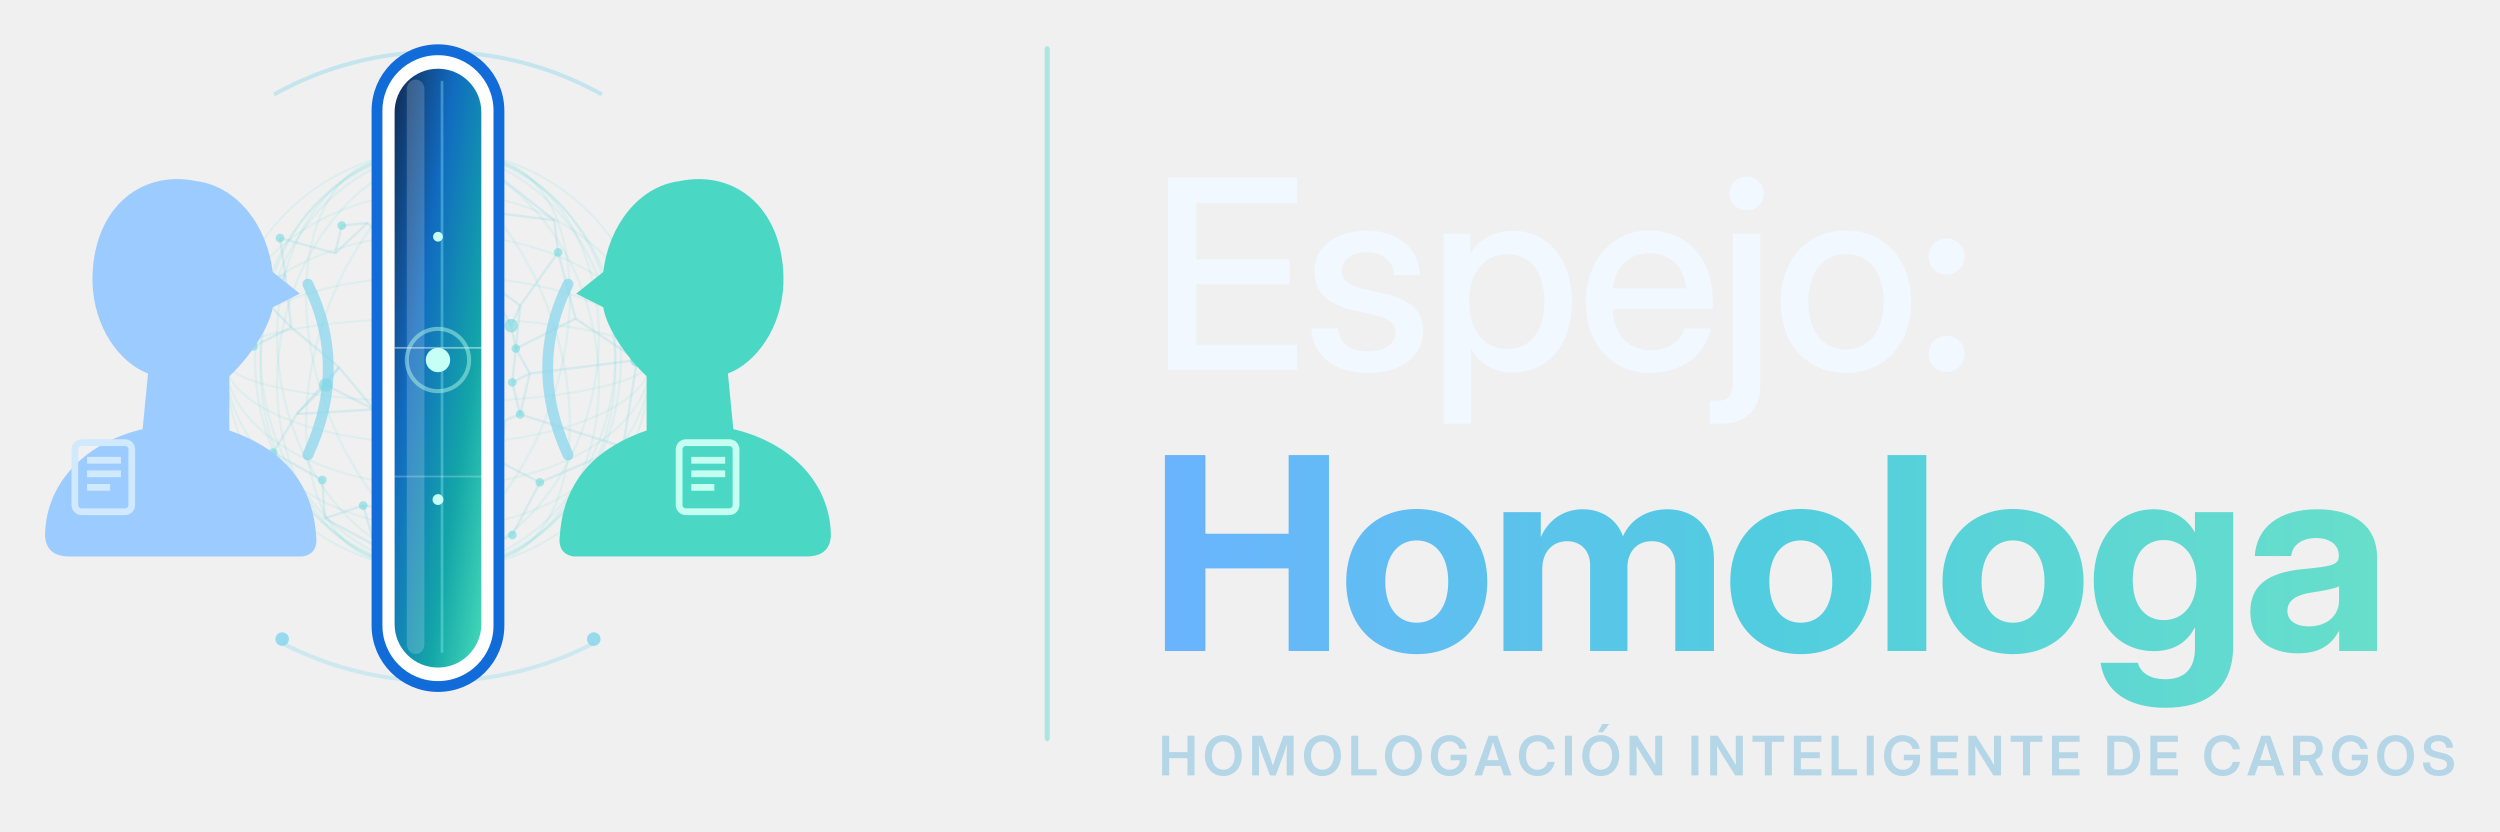
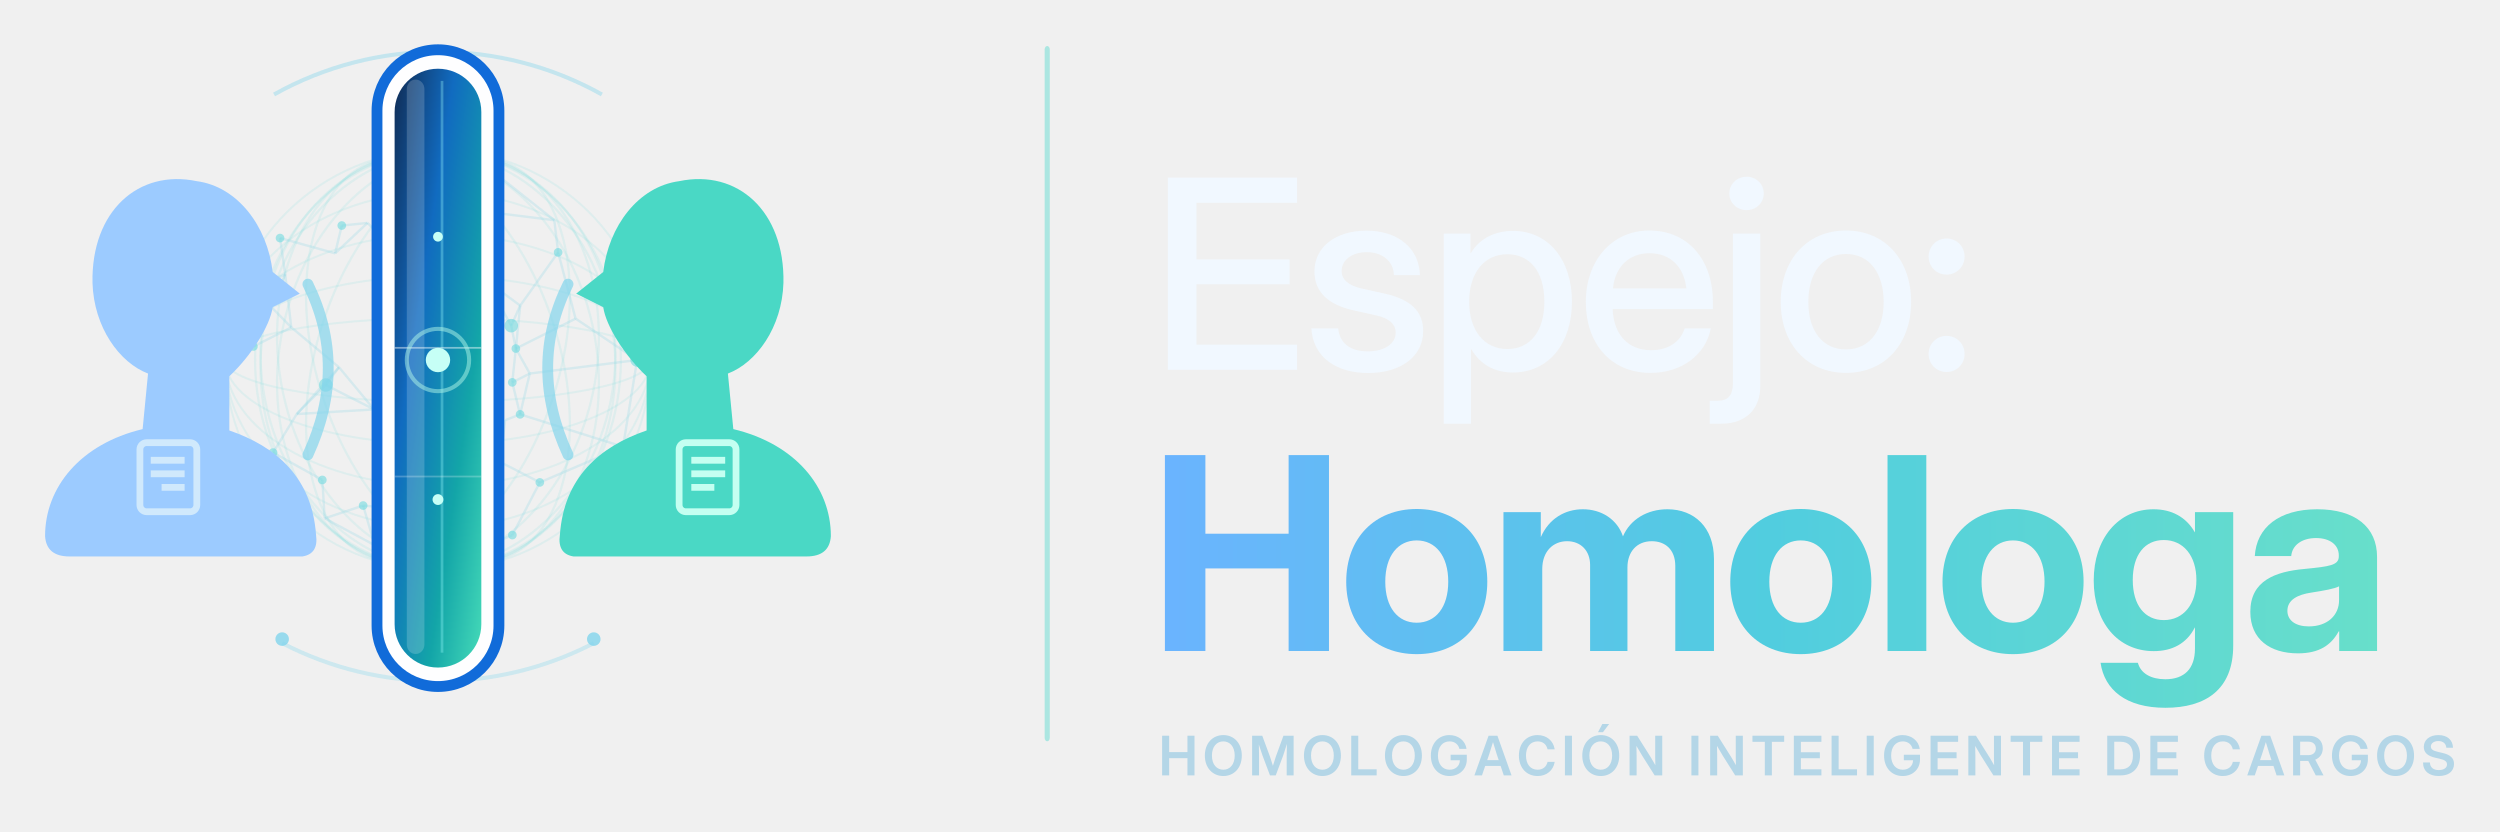
- <svg xmlns="http://www.w3.org/2000/svg" width="1467" height="488" viewBox="65 98 1467 488">
+ <svg xmlns="http://www.w3.org/2000/svg" width="1467" height="488" viewBox="65 98 1467 488" role="img" aria-labelledby="brand-title brand-desc">
  <defs>
    <linearGradient id="prism" x1="0" x2="0.95" y1="0" y2="1">
      <stop offset="0" stop-color="#102B54" />
      <stop offset="0.35" stop-color="#116BC0" />
      <stop offset="0.72" stop-color="#13A5A8" />
      <stop offset="1" stop-color="#42D7B7" />
    </linearGradient>
    <linearGradient id="bright" x1="0" y1="0" x2="1" y2="1">
      <stop stop-color="#0C64DD" />
      <stop offset="0.52" stop-color="#168DDB" />
      <stop offset="1" stop-color="#25C3A8" />
    </linearGradient>
    <linearGradient id="titleBanner" gradientUnits="userSpaceOnUse" x1="1320" y1="0" x2="2620" y2="0">
      <stop stop-color="#1574E4" />
      <stop offset=".56" stop-color="#188BD5" />
      <stop offset="1" stop-color="#10B6A7" />
    </linearGradient>
    <linearGradient id="titleBannerLight" gradientUnits="userSpaceOnUse" x1="1320" y1="0" x2="2620" y2="0">
      <stop stop-color="#6BB3FF" />
      <stop offset=".52" stop-color="#51CDDF" />
      <stop offset="1" stop-color="#68DFCA" />
    </linearGradient>
    <linearGradient id="titleHorizontal" gradientUnits="userSpaceOnUse" x1="740" y1="0" x2="2040" y2="0">
      <stop stop-color="#1574E4" />
      <stop offset=".56" stop-color="#188BD5" />
      <stop offset="1" stop-color="#10B6A7" />
    </linearGradient>
    <linearGradient id="titleHorizontalLight" gradientUnits="userSpaceOnUse" x1="740" y1="0" x2="2040" y2="0">
      <stop stop-color="#6BB3FF" />
      <stop offset=".52" stop-color="#51CDDF" />
      <stop offset="1" stop-color="#68DFCA" />
    </linearGradient>
    <linearGradient id="titleSquare" gradientUnits="userSpaceOnUse" x1="350" y1="0" x2="1250" y2="0">
      <stop stop-color="#1574E4" />
      <stop offset=".56" stop-color="#188BD5" />
      <stop offset="1" stop-color="#10B6A7" />
    </linearGradient>
    <linearGradient id="titleSquareLight" gradientUnits="userSpaceOnUse" x1="350" y1="0" x2="1250" y2="0">
      <stop stop-color="#6BB3FF" />
      <stop offset=".52" stop-color="#51CDDF" />
      <stop offset="1" stop-color="#68DFCA" />
    </linearGradient>
    <linearGradient id="leftHead" x1="0" y1="0" x2="1" y2="1">
      <stop stop-color="#091B3F" />
      <stop offset="1" stop-color="#1556A8" />
    </linearGradient>
    <linearGradient id="rightHead" x1="0" y1="0" x2="1" y2="1">
      <stop stop-color="#0EA1A6" />
      <stop offset="1" stop-color="#58DEBD" />
    </linearGradient>
    <linearGradient id="darkbg" x1="0" y1="0" x2="1" y2="1">
      <stop stop-color="#07152D" />
      <stop offset=".5" stop-color="#0E2851" />
      <stop offset="1" stop-color="#0A1B37" />
    </linearGradient>
    <linearGradient id="lightbg" x1="0" y1="0" x2="1" y2="1">
      <stop stop-color="#FCFEFF" />
      <stop offset=".65" stop-color="#F4F9FF" />
      <stop offset="1" stop-color="#EBF9F8" />
    </linearGradient>
    <radialGradient id="halolight">
      <stop stop-color="#B4EAEF" stop-opacity=".62" />
      <stop offset=".57" stop-color="#C3E9FB" stop-opacity=".25" />
      <stop offset="1" stop-color="#FFFFFF" stop-opacity="0" />
    </radialGradient>
    <radialGradient id="halodark">
      <stop stop-color="#1D9BAD" stop-opacity=".32" />
      <stop offset=".60" stop-color="#1985DA" stop-opacity=".12" />
      <stop offset="1" stop-color="#07315C" stop-opacity="0" />
    </radialGradient>
    <linearGradient id="mirrorShine">
      <stop stop-color="#FFFFFF" stop-opacity="0" />
      <stop offset=".39" stop-color="#FFFFFF" stop-opacity=".3" />
      <stop offset=".53" stop-color="#FFFFFF" stop-opacity=".02" />
      <stop offset="1" stop-color="#FFFFFF" stop-opacity="0" />
    </linearGradient>
    <linearGradient id="appGrad" x1="0" y1="0" x2="1" y2="1">
      <stop stop-color="#102C56" />
      <stop offset=".65" stop-color="#071A34" />
      <stop offset="1" stop-color="#061327" />
    </linearGradient>
    <linearGradient id="appLight" x1="0" y1="0" x2="1" y2="1">
      <stop stop-color="#F9FCFF" />
      <stop offset=".65" stop-color="#EDF8FD" />
      <stop offset="1" stop-color="#E9F7F3" />
    </linearGradient>
    <clipPath id="chipclip">
      <rect x="360" y="167" width="80" height="456" rx="40" />
    </clipPath>
  </defs>
  <g transform="translate(4 0) scale(.795)">
    <path d="M279 193 A248 248 0 0 1 521 193" stroke="#82D5EC" stroke-width="3" stroke-opacity=".4" fill="none" />
    <path d="M285 598 A250 250 0 0 0 515 598" stroke="#82D5EC" stroke-width="3" stroke-opacity=".32" fill="none" />
    <g fill="none">
      <ellipse cx="400" cy="389" rx="89.29" ry="154" stroke="#67D9DE" stroke-opacity="0.13" stroke-width="1.7" transform="rotate(-18 400 389)" />
      <ellipse cx="400" cy="389" rx="116.91" ry="154" stroke="#67D9DE" stroke-opacity="0.13" stroke-width="1.7" transform="rotate(-12 400 389)" />
      <ellipse cx="400" cy="389" rx="130.71" ry="154" stroke="#67D9DE" stroke-opacity="0.13" stroke-width="1.7" transform="rotate(-6 400 389)" />
      <ellipse cx="400" cy="389" rx="135.00" ry="154" stroke="#67D9DE" stroke-opacity="0.13" stroke-width="1.7" transform="rotate(0 400 389)" />
      <ellipse cx="400" cy="389" rx="130.71" ry="154" stroke="#67D9DE" stroke-opacity="0.13" stroke-width="1.7" transform="rotate(6 400 389)" />
      <ellipse cx="400" cy="389" rx="116.91" ry="154" stroke="#67D9DE" stroke-opacity="0.13" stroke-width="1.7" transform="rotate(12 400 389)" />
      <ellipse cx="400" cy="389" rx="89.29" ry="154" stroke="#67D9DE" stroke-opacity="0.13" stroke-width="1.7" transform="rotate(18 400 389)" />
      <ellipse cx="400" cy="389" rx="157" ry="31" stroke="#67D9DE" stroke-opacity=".13" stroke-width="1.5" />
      <ellipse cx="400" cy="389" rx="157" ry="62" stroke="#67D9DE" stroke-opacity=".13" stroke-width="1.5" />
      <ellipse cx="400" cy="389" rx="157" ry="93" stroke="#67D9DE" stroke-opacity=".13" stroke-width="1.5" />
      <ellipse cx="400" cy="389" rx="157" ry="124" stroke="#67D9DE" stroke-opacity=".13" stroke-width="1.5" />
      <ellipse cx="400" cy="389" rx="157" ry="155" stroke="#67D9DE" stroke-opacity=".13" stroke-width="1.5" />
      <path d="M546.99 389.00 L501.56 358.45" stroke="#90D7E6" stroke-width="1.8" stroke-opacity=".27" />
      <path d="M546.99 389.00 L536.60 453.04" stroke="#90D7E6" stroke-width="1.8" stroke-opacity=".27" />
      <path d="M546.99 389.00 L467.75 398.97" stroke="#90D7E6" stroke-width="1.8" stroke-opacity=".27" />
      <path d="M467.75 398.97 L454.84 405.50" stroke="#90D7E6" stroke-width="1.8" stroke-opacity=".27" />
      <path d="M467.75 398.97 L457.48 380.54" stroke="#90D7E6" stroke-width="1.8" stroke-opacity=".27" />
      <path d="M467.75 398.97 L460.62 429.11" stroke="#90D7E6" stroke-width="1.8" stroke-opacity=".27" />
      <path d="M454.84 405.50 L460.62 429.11" stroke="#90D7E6" stroke-width="1.8" stroke-opacity=".27" />
      <path d="M454.84 405.50 L457.48 380.54" stroke="#90D7E6" stroke-width="1.8" stroke-opacity=".27" />
      <path d="M536.60 453.04 L475.18 479.34" stroke="#90D7E6" stroke-width="1.8" stroke-opacity=".27" />
      <path d="M536.60 453.04 L460.62 429.11" stroke="#90D7E6" stroke-width="1.8" stroke-opacity=".27" />
      <path d="M460.62 429.11 L449.58 433.43" stroke="#90D7E6" stroke-width="1.8" stroke-opacity=".27" />
      <path d="M449.58 433.43 L445.94 464.27" stroke="#90D7E6" stroke-width="1.8" stroke-opacity=".27" />
      <path d="M475.18 479.34 L445.94 464.27" stroke="#90D7E6" stroke-width="1.8" stroke-opacity=".27" />
      <path d="M475.18 479.34 L454.91 518.21" stroke="#90D7E6" stroke-width="1.8" stroke-opacity=".27" />
      <path d="M445.94 464.27 L419.54 463.74" stroke="#90D7E6" stroke-width="1.8" stroke-opacity=".27" />
      <path d="M454.91 518.21 L416.09 535.23" stroke="#90D7E6" stroke-width="1.8" stroke-opacity=".27" />
      <path d="M419.54 463.74 L396.87 474.61" stroke="#90D7E6" stroke-width="1.8" stroke-opacity=".27" />
      <path d="M416.09 535.23 L379.53 499.83" stroke="#90D7E6" stroke-width="1.8" stroke-opacity=".27" />
      <path d="M416.09 535.23 L353.35 525.74" stroke="#90D7E6" stroke-width="1.8" stroke-opacity=".27" />
      <path d="M396.87 474.61 L379.53 499.83" stroke="#90D7E6" stroke-width="1.8" stroke-opacity=".27" />
      <path d="M379.53 499.83 L344.77 496.42" stroke="#90D7E6" stroke-width="1.8" stroke-opacity=".27" />
      <path d="M379.53 499.83 L353.35 525.74" stroke="#90D7E6" stroke-width="1.8" stroke-opacity=".27" />
      <path d="M353.35 525.74 L344.77 496.42" stroke="#90D7E6" stroke-width="1.8" stroke-opacity=".27" />
      <path d="M353.35 525.74 L316.39 505.86" stroke="#90D7E6" stroke-width="1.8" stroke-opacity=".27" />
      <path d="M344.77 496.42 L316.39 505.86" stroke="#90D7E6" stroke-width="1.8" stroke-opacity=".27" />
      <path d="M316.39 505.86 L314.64 477.53" stroke="#90D7E6" stroke-width="1.8" stroke-opacity=".27" />
      <path d="M314.64 477.53 L278.25 457.33" stroke="#90D7E6" stroke-width="1.8" stroke-opacity=".27" />
      <path d="M352.79 425.46 L317.20 407.44" stroke="#90D7E6" stroke-width="1.8" stroke-opacity=".27" />
      <path d="M352.79 425.46 L326.94 394.35" stroke="#90D7E6" stroke-width="1.8" stroke-opacity=".27" />
      <path d="M352.79 425.46 L295.77 428.87" stroke="#90D7E6" stroke-width="1.8" stroke-opacity=".27" />
      <path d="M278.25 457.33 L295.77 428.87" stroke="#90D7E6" stroke-width="1.8" stroke-opacity=".27" />
      <path d="M295.77 428.87 L317.20 407.44" stroke="#90D7E6" stroke-width="1.8" stroke-opacity=".27" />
      <path d="M295.77 428.87 L326.94 394.35" stroke="#90D7E6" stroke-width="1.8" stroke-opacity=".27" />
      <path d="M317.20 407.44 L326.94 394.35" stroke="#90D7E6" stroke-width="1.8" stroke-opacity=".27" />
      <path d="M326.94 394.35 L291.70 364.88" stroke="#90D7E6" stroke-width="1.8" stroke-opacity=".27" />
      <path d="M263.78 379.03 L291.70 364.88" stroke="#90D7E6" stroke-width="1.8" stroke-opacity=".27" />
      <path d="M263.78 379.03 L264.52 337.18" stroke="#90D7E6" stroke-width="1.8" stroke-opacity=".27" />
      <path d="M263.78 379.03 L287.24 325.72" stroke="#90D7E6" stroke-width="1.8" stroke-opacity=".27" />
      <path d="M291.70 364.88 L264.52 337.18" stroke="#90D7E6" stroke-width="1.8" stroke-opacity=".27" />
      <path d="M291.70 364.88 L287.24 325.72" stroke="#90D7E6" stroke-width="1.8" stroke-opacity=".27" />
      <path d="M264.52 337.18 L287.24 325.72" stroke="#90D7E6" stroke-width="1.8" stroke-opacity=".27" />
      <path d="M287.24 325.72 L283.43 298.99" stroke="#90D7E6" stroke-width="1.8" stroke-opacity=".27" />
      <path d="M283.43 298.99 L324.09 310.27" stroke="#90D7E6" stroke-width="1.8" stroke-opacity=".27" />
      <path d="M324.09 310.27 L328.99 289.74" stroke="#90D7E6" stroke-width="1.8" stroke-opacity=".27" />
      <path d="M324.09 310.27 L347.97 287.81" stroke="#90D7E6" stroke-width="1.8" stroke-opacity=".27" />
      <path d="M328.99 289.74 L347.97 287.81" stroke="#90D7E6" stroke-width="1.8" stroke-opacity=".27" />
      <path d="M347.97 287.81 L374.23 313.47" stroke="#90D7E6" stroke-width="1.8" stroke-opacity=".27" />
      <path d="M374.23 313.47 L396.90 304.06" stroke="#90D7E6" stroke-width="1.8" stroke-opacity=".27" />
      <path d="M373.33 244.60 L414.22 259.79" stroke="#90D7E6" stroke-width="1.8" stroke-opacity=".27" />
      <path d="M396.90 304.06 L435.76 330.40" stroke="#90D7E6" stroke-width="1.8" stroke-opacity=".27" />
      <path d="M396.90 304.06 L414.22 259.79" stroke="#90D7E6" stroke-width="1.8" stroke-opacity=".27" />
      <path d="M414.22 259.79 L437.09 247.12" stroke="#90D7E6" stroke-width="1.8" stroke-opacity=".27" />
      <path d="M414.22 259.79 L445.95 280.87" stroke="#90D7E6" stroke-width="1.8" stroke-opacity=".27" />
      <path d="M437.09 247.12 L445.95 280.87" stroke="#90D7E6" stroke-width="1.8" stroke-opacity=".27" />
      <path d="M437.09 247.12 L485.86 285.83" stroke="#90D7E6" stroke-width="1.8" stroke-opacity=".27" />
      <path d="M445.95 280.87 L485.86 285.83" stroke="#90D7E6" stroke-width="1.8" stroke-opacity=".27" />
      <path d="M435.76 330.40 L460.68 348.85" stroke="#90D7E6" stroke-width="1.8" stroke-opacity=".27" />
      <path d="M435.76 330.40 L454.07 363.65" stroke="#90D7E6" stroke-width="1.8" stroke-opacity=".27" />
      <path d="M485.86 285.83 L488.69 309.54" stroke="#90D7E6" stroke-width="1.8" stroke-opacity=".27" />
      <path d="M488.69 309.54 L460.68 348.85" stroke="#90D7E6" stroke-width="1.8" stroke-opacity=".27" />
      <path d="M488.69 309.54 L501.56 358.45" stroke="#90D7E6" stroke-width="1.8" stroke-opacity=".27" />
      <path d="M460.68 348.85 L454.07 363.65" stroke="#90D7E6" stroke-width="1.8" stroke-opacity=".27" />
      <path d="M460.68 348.85 L457.48 380.54" stroke="#90D7E6" stroke-width="1.8" stroke-opacity=".27" />
      <path d="M454.07 363.65 L457.48 380.54" stroke="#90D7E6" stroke-width="1.8" stroke-opacity=".27" />
      <path d="M501.56 358.45 L457.48 380.54" stroke="#90D7E6" stroke-width="1.8" stroke-opacity=".27" />
      <circle cx="546.99" cy="389.00" r="5" fill="#67D9DE" fill-opacity="0.54" stroke="none" />
      <circle cx="454.84" cy="405.50" r="3.2" fill="#67D9DE" fill-opacity="0.54" stroke="none" />
      <circle cx="460.62" cy="429.11" r="3.2" fill="#67D9DE" fill-opacity="0.54" stroke="none" />
      <circle cx="475.18" cy="479.34" r="3.2" fill="#67D9DE" fill-opacity="0.54" stroke="none" />
      <circle cx="454.91" cy="518.21" r="3.2" fill="#67D9DE" fill-opacity="0.54" stroke="none" />
      <circle cx="416.09" cy="535.23" r="5" fill="#67D9DE" fill-opacity="0.54" stroke="none" />
      <circle cx="379.53" cy="499.83" r="3.2" fill="#67D9DE" fill-opacity="0.54" stroke="none" />
      <circle cx="344.77" cy="496.42" r="3.2" fill="#67D9DE" fill-opacity="0.54" stroke="none" />
      <circle cx="314.64" cy="477.53" r="3.2" fill="#67D9DE" fill-opacity="0.54" stroke="none" />
      <circle cx="278.25" cy="457.33" r="3.2" fill="#67D9DE" fill-opacity="0.54" stroke="none" />
      <circle cx="317.20" cy="407.44" r="5" fill="#67D9DE" fill-opacity="0.54" stroke="none" />
      <circle cx="263.78" cy="379.03" r="3.2" fill="#67D9DE" fill-opacity="0.54" stroke="none" />
      <circle cx="264.52" cy="337.18" r="3.2" fill="#67D9DE" fill-opacity="0.54" stroke="none" />
      <circle cx="283.43" cy="298.99" r="3.2" fill="#67D9DE" fill-opacity="0.54" stroke="none" />
      <circle cx="328.99" cy="289.74" r="3.2" fill="#67D9DE" fill-opacity="0.54" stroke="none" />
      <circle cx="374.23" cy="313.47" r="5" fill="#67D9DE" fill-opacity="0.54" stroke="none" />
      <circle cx="396.90" cy="304.06" r="3.2" fill="#67D9DE" fill-opacity="0.54" stroke="none" />
      <circle cx="437.09" cy="247.12" r="3.2" fill="#67D9DE" fill-opacity="0.54" stroke="none" />
      <circle cx="435.76" cy="330.40" r="3.2" fill="#67D9DE" fill-opacity="0.54" stroke="none" />
      <circle cx="488.69" cy="309.54" r="3.2" fill="#67D9DE" fill-opacity="0.54" stroke="none" />
      <circle cx="454.07" cy="363.65" r="5" fill="#67D9DE" fill-opacity="0.54" stroke="none" />
      <circle cx="457.48" cy="380.54" r="3.2" fill="#67D9DE" fill-opacity="0.54" stroke="none" />
    </g>
    <path d="M304 333 Q334 394 304 459" stroke="#82D5EC" stroke-width="8" fill="none" stroke-linecap="round" stroke-opacity=".68" />
    <path d="M496 333 Q466 394 496 459" stroke="#82D5EC" stroke-width="8" fill="none" stroke-linecap="round" stroke-opacity=".68" />
    <path d="M 222 257 C 179 248 144 279 145 332 C 146 365 165 391 186 399 L 182 440 C 136 451 110 483 110 519 Q 111 534 128 534 L 300 534 Q 312 532 310 518 C 307 476 281 453 246 441 L 246 401 C 262 386 276 364 278 350 L 298 340 L 278 324 C 274 290 252 261 222 257 Z" fill="#9CCBFF" />
    <path d="M 222 257 C 179 248 144 279 145 332 C 146 365 165 391 186 399 L 182 440 C 136 451 110 483 110 519 Q 111 534 128 534 L 300 534 Q 312 532 310 518 C 307 476 281 453 246 441 L 246 401 C 262 386 276 364 278 350 L 298 340 L 278 324 C 274 290 252 261 222 257 Z" transform="translate(800 0) scale(-1 1)" fill="#4AD8C5" />
-     <g transform="translate(157 472)" fill="none" stroke="#D0E9FC" stroke-width="5" stroke-linejoin="round">
+     <g transform="translate(800 0) scale(-1 1) translate(603 472)" fill="none" stroke="#D0E9FC" stroke-width="5" stroke-linejoin="round">
      <rect x="-25" y="-22" width="42" height="51" rx="5" />
      <path d="M-16 -9 H9 M-16 1 H9 M-16 11 H1" />
    </g>
    <g transform="translate(603 472)" fill="none" stroke="#C4FFF1" stroke-width="5" stroke-linejoin="round">
      <rect x="-25" y="-22" width="42" height="51" rx="5" />
      <path d="M-16 -9 H9 M-16 1 H9 M-16 11 H1" />
    </g>
    <rect x="355" y="160" width="90" height="470" rx="45" fill="#FEFEFF" stroke="#116BD9" stroke-width="8" />
    <rect x="368" y="174" width="64" height="442" rx="32" fill="url(#prism)" />
    <rect x="377" y="182" width="13" height="424" rx="7" fill="#FFFFFF" opacity=".18" />
    <path d="M403 183 V605" stroke="#9DFFFF" stroke-opacity=".32" stroke-width="2" />
    <path d="M368 380 H432" stroke="#FFFFFF" stroke-width="1.3" stroke-opacity=".45" />
    <path d="M368 475 H432" stroke="#FFFFFF" stroke-width="1.3" stroke-opacity=".24" />
    <circle cx="400" cy="389" r="9" fill="#C6FFF6" />
    <circle cx="400" cy="389" r="23" fill="none" stroke="#B0F7E9" stroke-opacity=".5" stroke-width="3" />
    <circle cx="400" cy="298" r="3.6" fill="#C6FFF6" />
    <circle cx="400" cy="492" r="4" fill="#C6FFF6" />
    <circle cx="285" cy="595" r="5" fill="#82D5EC" opacity=".8" />
    <circle cx="515" cy="595" r="5" fill="#82D5EC" opacity=".8" />
  </g>
  <rect x="678" y="125" width="3" height="408" rx="2" fill="#60DCD1" opacity=".48" />
  <g fill="#F1F8FF" opacity="1">
    <path d="M136 0H1138V195H358V663H1080V856H358V1295H1138V1490H136Z" transform="translate(740.00 315.00) scale(0.075684 -0.075684)" />
    <path d="M510 -25C756 -25 936 99 936 300C936 453 842 545 636 591L456 631C361 653 304 696 304 767C304 848 380 912 500 912C625 912 707 837 709 734H911C905 947 735 1079 497 1079C255 1079 93 950 93 763C93 606 197 505 396 461L571 422C662 402 723 360 723 288C723 204 640 143 506 143C369 143 289 207 277 321H69C84 92 268 -25 510 -25Z" transform="translate(829.27 315.00) scale(0.075684 -0.075684)" />
    <path d="M119 -418H330V159H333C404 38 517 -21 655 -21C930 -21 1113 201 1113 528C1113 854 929 1077 656 1077C519 1077 396 1020 329 904H326V1056H119ZM612 161C432 161 316 306 316 528C316 750 432 896 612 896C782 896 899 767 899 528C899 290 782 161 612 161Z" transform="translate(903.19 315.00) scale(0.075684 -0.075684)" />
    <path d="M570 -24C809 -24 997 117 1036 321H833C803 221 711 152 573 152C388 152 282 281 275 471H1052V528C1052 854 858 1080 559 1080C271 1080 67 848 67 526C67 207 257 -24 570 -24ZM277 631C295 799 402 904 561 904C721 904 829 799 846 631Z" transform="translate(990.49 315.00) scale(0.075684 -0.075684)" />
    <path d="M119 1056V-100C119 -198 83 -240 -1 -240H-61V-418H27C224 -418 331 -299 331 -128V1056ZM225 1238C300 1238 358 1295 358 1367C358 1440 300 1497 225 1497C150 1497 91 1440 91 1367C91 1295 150 1238 225 1238Z" transform="translate(1072.88 315.00) scale(0.075684 -0.075684)" />
    <path d="M573 -24C875 -24 1078 201 1078 526C1078 853 875 1080 573 1080C271 1080 67 853 67 526C67 201 271 -24 573 -24ZM573 158C392 158 281 301 281 526C281 753 393 898 573 898C753 898 865 753 865 526C865 302 754 158 573 158Z" transform="translate(1104.86 315.00) scale(0.075684 -0.075684)" />
    <path d="M233 738C312 738 373 800 373 878C373 956 312 1018 233 1018C155 1018 94 956 94 878C94 800 155 738 233 738ZM233 -17C312 -17 373 44 373 123C373 201 312 263 233 263C155 263 94 201 94 123C94 44 155 -17 233 -17Z" transform="translate(1189.59 315.00) scale(0.075684 -0.075684)" />
  </g>
  <defs>
-     <clipPath id="clip_horizontal_dark">
-       <path d="M111 0H419V628H1052V0H1359V1490H1052V892H419V1490H111Z" transform="translate(740.00 480.00) scale(0.077148 -0.077148)" />
-       <path d="M594 -24C915 -24 1131 196 1131 527C1131 858 915 1080 594 1080C274 1080 58 858 58 527C58 196 274 -24 594 -24ZM594 215C451 215 355 331 355 527C355 724 452 841 594 841C737 841 834 724 834 527C834 331 738 215 594 215Z" transform="translate(850.49 480.00) scale(0.077148 -0.077148)" />
-       <path d="M104 0H399V623C399 759 483 835 588 835C691 835 763 764 763 654V0H1047V636C1047 754 1118 835 1232 835C1333 835 1411 773 1411 646V0H1705V700C1705 942 1554 1078 1351 1078C1198 1078 1068 1001 1013 872C969 1001 850 1078 708 1078C574 1078 451 1009 388 866V1056H104Z" transform="translate(939.21 480.00) scale(0.077148 -0.077148)" />
-       <path d="M594 -24C915 -24 1131 196 1131 527C1131 858 915 1080 594 1080C274 1080 58 858 58 527C58 196 274 -24 594 -24ZM594 215C451 215 355 331 355 527C355 724 452 841 594 841C737 841 834 724 834 527C834 331 738 215 594 215Z" transform="translate(1075.85 480.00) scale(0.077148 -0.077148)" />
-       <path d="M399 1490H104V0H399Z" transform="translate(1164.58 480.00) scale(0.077148 -0.077148)" />
-       <path d="M594 -24C915 -24 1131 196 1131 527C1131 858 915 1080 594 1080C274 1080 58 858 58 527C58 196 274 -24 594 -24ZM594 215C451 215 355 331 355 527C355 724 452 841 594 841C737 841 834 724 834 527C834 331 738 215 594 215Z" transform="translate(1200.39 480.00) scale(0.077148 -0.077148)" />
-       <path d="M603 -432C909 -432 1119 -294 1119 41V1056H828V903H827C760 1020 650 1078 513 1078C243 1078 58 853 58 536C58 221 239 -1 515 -1C653 -1 764 55 827 179H828V17C828 -135 747 -215 603 -215C493 -215 415 -170 394 -90H110C140 -295 303 -432 603 -432ZM591 235C448 235 355 346 355 540C355 734 448 844 591 844C740 844 839 724 839 540C839 355 740 235 591 235Z" transform="translate(1289.12 480.00) scale(0.077148 -0.077148)" />
-       <path d="M427 -18C589 -18 680 46 736 149H740V0H1028V716C1028 942 862 1078 573 1078C283 1078 111 940 98 722H375C382 803 454 859 564 859C672 859 737 805 737 727V720C737 652 669 643 476 624C256 604 64 536 64 298C64 87 216 -18 427 -18ZM509 187C410 187 346 231 346 306C346 390 426 429 527 444C622 459 705 473 739 492V386C739 272 651 187 509 187Z" transform="translate(1380.55 480.00) scale(0.077148 -0.077148)" />
-     </clipPath>
    <linearGradient id="gradient_horizontal_dark" gradientUnits="userSpaceOnUse" x1="740.00" y1="0" x2="1464.88" y2="0">
      <stop stop-color="#6BB3FF" />
      <stop offset=".50" stop-color="#51CDDF" />
      <stop offset="1" stop-color="#68DFCA" />
    </linearGradient>
  </defs>
-   <rect x="738" y="290.4" width="728.88" height="268.6" fill="url(#gradient_horizontal_dark)" clip-path="url(#clip_horizontal_dark)" />
+   <g fill="url(#gradient_horizontal_dark)" data-layer="homologa-vector-letters">
+     <path d="M748.563 480.0H772.325V431.551H821.16V480.0H844.844V365.049H821.16V411.184H772.325V365.049H748.563V480.0Z" />
+     <path d="M896.316 481.852C921.08 481.852 937.744 464.879 937.744 439.343C937.744 413.807 921.08 396.68 896.316 396.68C871.629 396.68 854.965 413.807 854.965 439.343C854.965 464.879 871.629 481.852 896.316 481.852ZM896.316 463.413C885.284 463.413 877.878 454.464 877.878 439.343C877.878 424.145 885.361 415.119 896.316 415.119C907.348 415.119 914.831 424.145 914.831 439.343C914.831 454.464 907.425 463.413 896.316 463.413Z" />
+     <path d="M947.233 480.0H969.992V431.937C969.992 421.445 976.472 415.581 984.573 415.581C992.519 415.581 998.074 421.059 998.074 429.545V480.0H1019.984V430.934C1019.984 421.83 1025.461 415.581 1034.256 415.581C1042.048 415.581 1048.066 420.365 1048.066 430.162V480.0H1070.747V425.996C1070.747 407.327 1059.098 396.834 1043.437 396.834C1031.633 396.834 1021.604 402.775 1017.361 412.727C1013.966 402.775 1004.786 396.834 993.831 396.834C983.493 396.834 974.004 402.158 969.143 413.19V398.532H947.233V480.0Z" />
+     <path d="M1121.676 481.852C1146.44 481.852 1163.104 464.879 1163.104 439.343C1163.104 413.807 1146.44 396.68 1121.676 396.68C1096.989 396.68 1080.325 413.807 1080.325 439.343C1080.325 464.879 1096.989 481.852 1121.676 481.852ZM1121.676 463.413C1110.644 463.413 1103.238 454.464 1103.238 439.343C1103.238 424.145 1110.721 415.119 1121.676 415.119C1132.708 415.119 1140.191 424.145 1140.191 439.343C1140.191 454.464 1132.785 463.413 1121.676 463.413Z" />
+     <path d="M1195.362 365.049H1172.603V480.0H1195.362V365.049Z" />
+     <path d="M1246.216 481.852C1270.98 481.852 1287.644 464.879 1287.644 439.343C1287.644 413.807 1270.98 396.68 1246.216 396.68C1221.529 396.68 1204.865 413.807 1204.865 439.343C1204.865 464.879 1221.529 481.852 1246.216 481.852ZM1246.216 463.413C1235.184 463.413 1227.778 454.464 1227.778 439.343C1227.778 424.145 1235.261 415.119 1246.216 415.119C1257.248 415.119 1264.731 424.145 1264.731 439.343C1264.731 454.464 1257.325 463.413 1246.216 463.413Z" />
+     <path d="M1335.64 513.328C1359.248 513.328 1375.449 502.682 1375.449 476.837V398.532H1352.999V410.335H1352.921C1347.752 401.309 1339.266 396.834 1328.697 396.834C1307.867 396.834 1293.595 414.193 1293.595 438.649C1293.595 462.95 1307.558 480.077 1328.851 480.077C1339.498 480.077 1348.061 475.757 1352.921 466.191H1352.999V478.688C1352.999 490.415 1346.75 496.587 1335.64 496.587C1327.154 496.587 1321.136 493.115 1319.516 486.943H1297.606C1299.921 502.759 1312.496 513.328 1335.64 513.328ZM1334.714 461.87C1323.682 461.87 1316.508 453.307 1316.508 438.34C1316.508 423.373 1323.682 414.887 1334.714 414.887C1346.21 414.887 1353.847 424.145 1353.847 438.34C1353.847 452.612 1346.21 461.87 1334.714 461.87Z" />
+     <path d="M1413.492 481.389C1425.99 481.389 1433.011 476.451 1437.331 468.505H1437.64V480.0H1459.858V424.762C1459.858 407.327 1447.052 396.834 1424.756 396.834C1402.383 396.834 1389.113 407.481 1388.111 424.299H1409.48C1410.021 418.05 1415.575 413.73 1424.061 413.73C1432.393 413.73 1437.408 417.896 1437.408 423.913V424.453C1437.408 429.7 1432.162 430.394 1417.272 431.86C1400.3 433.403 1385.487 438.649 1385.487 457.01C1385.487 473.288 1397.214 481.389 1413.492 481.389ZM1419.818 465.573C1412.181 465.573 1407.243 462.179 1407.243 456.393C1407.243 449.912 1413.415 446.904 1421.207 445.746C1428.536 444.589 1434.939 443.509 1437.562 442.043V450.221C1437.562 459.016 1430.773 465.573 1419.818 465.573Z" />
+   </g>
  <g fill="#B4D6E7" opacity="1">
    <path d="M124 0H388V646H1075V0H1340V1490H1075V875H388V1490H124Z" transform="translate(745.00 553.00) scale(0.015625 -0.015625)" />
    <path d="M766 -24C1165 -24 1460 279 1460 744C1460 1211 1165 1514 766 1514C367 1514 72 1211 72 744C72 280 367 -24 766 -24ZM766 213C522 213 338 404 338 744C338 1085 522 1277 766 1277C1009 1277 1193 1085 1193 744C1193 404 1009 213 766 213Z" transform="translate(770.88 553.00) scale(0.015625 -0.015625)" />
    <path d="M124 0H384V760C384 860 379 1015 376 1162C428 1001 478 847 509 760L795 0H1011L1295 760C1327 851 1378 1015 1431 1183C1427 1030 1422 865 1422 760V0H1682V1490H1300L1015 707C988 624 940 475 905 359C870 475 822 624 794 707L504 1490H124Z" transform="translate(797.81 553.00) scale(0.015625 -0.015625)" />
    <path d="M766 -24C1165 -24 1460 279 1460 744C1460 1211 1165 1514 766 1514C367 1514 72 1211 72 744C72 280 367 -24 766 -24ZM766 213C522 213 338 404 338 744C338 1085 522 1277 766 1277C1009 1277 1193 1085 1193 744C1193 404 1009 213 766 213Z" transform="translate(829.03 553.00) scale(0.015625 -0.015625)" />
    <path d="M124 0H1079V229H388V1490H124Z" transform="translate(855.97 553.00) scale(0.015625 -0.015625)" />
    <path d="M766 -24C1165 -24 1460 279 1460 744C1460 1211 1165 1514 766 1514C367 1514 72 1211 72 744C72 280 367 -24 766 -24ZM766 213C522 213 338 404 338 744C338 1085 522 1277 766 1277C1009 1277 1193 1085 1193 744C1193 404 1009 213 766 213Z" transform="translate(876.56 553.00) scale(0.015625 -0.015625)" />
    <path d="M771 -24C1147 -24 1422 233 1422 596V776H815V567H1161C1159 356 997 213 777 213C509 213 338 422 338 744C338 1067 508 1277 775 1277C966 1277 1106 1164 1143 996H1412C1369 1304 1101 1514 768 1514C368 1514 72 1212 72 744C72 288 358 -24 771 -24Z" transform="translate(903.50 553.00) scale(0.015625 -0.015625)" />
    <path d="M13 0H297L419 356H997L1116 0H1407L877 1490H545ZM493 573 565 783C610 920 655 1063 711 1251C767 1063 811 920 855 783L925 573Z" transform="translate(929.98 553.00) scale(0.015625 -0.015625)" />
    <path d="M774 -24C1110 -24 1366 184 1416 509H1148C1106 320 966 213 776 213C502 213 338 424 338 744C338 1066 503 1277 776 1277C967 1277 1107 1169 1147 979H1416C1366 1305 1110 1514 774 1514C363 1514 72 1212 72 744C72 279 363 -24 774 -24Z" transform="translate(955.17 553.00) scale(0.015625 -0.015625)" />
    <path d="M388 1490H124V0H388Z" transform="translate(981.36 553.00) scale(0.015625 -0.015625)" />
    <path d="M766 -24C1165 -24 1460 279 1460 744C1460 1211 1165 1514 766 1514C367 1514 72 1211 72 744C72 280 367 -24 766 -24ZM766 213C522 213 338 404 338 744C338 1085 522 1277 766 1277C1009 1277 1193 1085 1193 744C1193 404 1009 213 766 213ZM662 1622H848L1081 1930H825Z" transform="translate(992.36 553.00) scale(0.015625 -0.015625)" />
    <path d="M124 0H388V749C388 814 387 942 381 1108C472 947 551 815 593 748L1065 0H1351V1490H1086V678C1086 619 1088 495 1092 383C1033 489 967 603 932 659L409 1490H124Z" transform="translate(1019.30 553.00) scale(0.015625 -0.015625)" />
    <path d="M388 1490H124V0H388Z" transform="translate(1055.58 553.00) scale(0.015625 -0.015625)" />
    <path d="M124 0H388V749C388 814 387 942 381 1108C472 947 551 815 593 748L1065 0H1351V1490H1086V678C1086 619 1088 495 1092 383C1033 489 967 603 932 659L409 1490H124Z" transform="translate(1066.58 553.00) scale(0.015625 -0.015625)" />
    <path d="M46 1261H510V0H775V1261H1237V1490H46Z" transform="translate(1092.62 553.00) scale(0.015625 -0.015625)" />
    <path d="M124 0H1159V229H388V644H1101V869H388V1261H1159V1490H124Z" transform="translate(1115.69 553.00) scale(0.015625 -0.015625)" />
    <path d="M124 0H1079V229H388V1490H124Z" transform="translate(1137.84 553.00) scale(0.015625 -0.015625)" />
    <path d="M388 1490H124V0H388Z" transform="translate(1158.44 553.00) scale(0.015625 -0.015625)" />
    <path d="M771 -24C1147 -24 1422 233 1422 596V776H815V567H1161C1159 356 997 213 777 213C509 213 338 422 338 744C338 1067 508 1277 775 1277C966 1277 1106 1164 1143 996H1412C1369 1304 1101 1514 768 1514C368 1514 72 1212 72 744C72 288 358 -24 771 -24Z" transform="translate(1169.44 553.00) scale(0.015625 -0.015625)" />
    <path d="M124 0H1159V229H388V644H1101V869H388V1261H1159V1490H124Z" transform="translate(1195.92 553.00) scale(0.015625 -0.015625)" />
    <path d="M124 0H388V749C388 814 387 942 381 1108C472 947 551 815 593 748L1065 0H1351V1490H1086V678C1086 619 1088 495 1092 383C1033 489 967 603 932 659L409 1490H124Z" transform="translate(1218.08 553.00) scale(0.015625 -0.015625)" />
    <path d="M46 1261H510V0H775V1261H1237V1490H46Z" transform="translate(1244.12 553.00) scale(0.015625 -0.015625)" />
    <path d="M124 0H1159V229H388V644H1101V869H388V1261H1159V1490H124Z" transform="translate(1267.19 553.00) scale(0.015625 -0.015625)" />
    <path d="M627 0C1083 0 1356 286 1356 747C1356 1205 1081 1490 638 1490H124V0ZM388 226V1264H621C935 1264 1089 1075 1089 747C1089 416 937 226 613 226Z" transform="translate(1299.58 553.00) scale(0.015625 -0.015625)" />
    <path d="M124 0H1159V229H388V644H1101V869H388V1261H1159V1490H124Z" transform="translate(1324.89 553.00) scale(0.015625 -0.015625)" />
    <path d="M774 -24C1110 -24 1366 184 1416 509H1148C1106 320 966 213 776 213C502 213 338 424 338 744C338 1066 503 1277 776 1277C967 1277 1107 1169 1147 979H1416C1366 1305 1110 1514 774 1514C363 1514 72 1212 72 744C72 279 363 -24 774 -24Z" transform="translate(1357.28 553.00) scale(0.015625 -0.015625)" />
    <path d="M13 0H297L419 356H997L1116 0H1407L877 1490H545ZM493 573 565 783C610 920 655 1063 711 1251C767 1063 811 920 855 783L925 573Z" transform="translate(1383.47 553.00) scale(0.015625 -0.015625)" />
    <path d="M124 0H388V542H688C691 542 693 542 695 542L975 0H1266L955 590C1132 662 1238 811 1238 1014C1238 1306 1033 1490 705 1490H124ZM388 760V1266H690C868 1266 978 1169 978 1014C978 858 868 760 692 760Z" transform="translate(1408.66 553.00) scale(0.015625 -0.015625)" />
    <path d="M771 -24C1147 -24 1422 233 1422 596V776H815V567H1161C1159 356 997 213 777 213C509 213 338 422 338 744C338 1067 508 1277 775 1277C966 1277 1106 1164 1143 996H1412C1369 1304 1101 1514 768 1514C368 1514 72 1212 72 744C72 288 358 -24 771 -24Z" transform="translate(1432.27 553.00) scale(0.015625 -0.015625)" />
    <path d="M766 -24C1165 -24 1460 279 1460 744C1460 1211 1165 1514 766 1514C367 1514 72 1211 72 744C72 280 367 -24 766 -24ZM766 213C522 213 338 404 338 744C338 1085 522 1277 766 1277C1009 1277 1193 1085 1193 744C1193 404 1009 213 766 213Z" transform="translate(1458.75 553.00) scale(0.015625 -0.015625)" />
    <path d="M663 -24C1016 -24 1237 152 1237 430C1237 649 1098 778 789 847L638 882C444 927 367 983 367 1083C367 1205 484 1290 649 1290C823 1290 937 1195 948 1038H1199C1190 1334 983 1514 650 1514C321 1514 102 1336 102 1070C102 861 239 730 537 662L697 626C896 580 974 519 974 414C974 283 851 199 665 199C458 199 334 306 332 486H73C73 167 294 -24 663 -24Z" transform="translate(1485.69 553.00) scale(0.015625 -0.015625)" />
  </g>
</svg>
